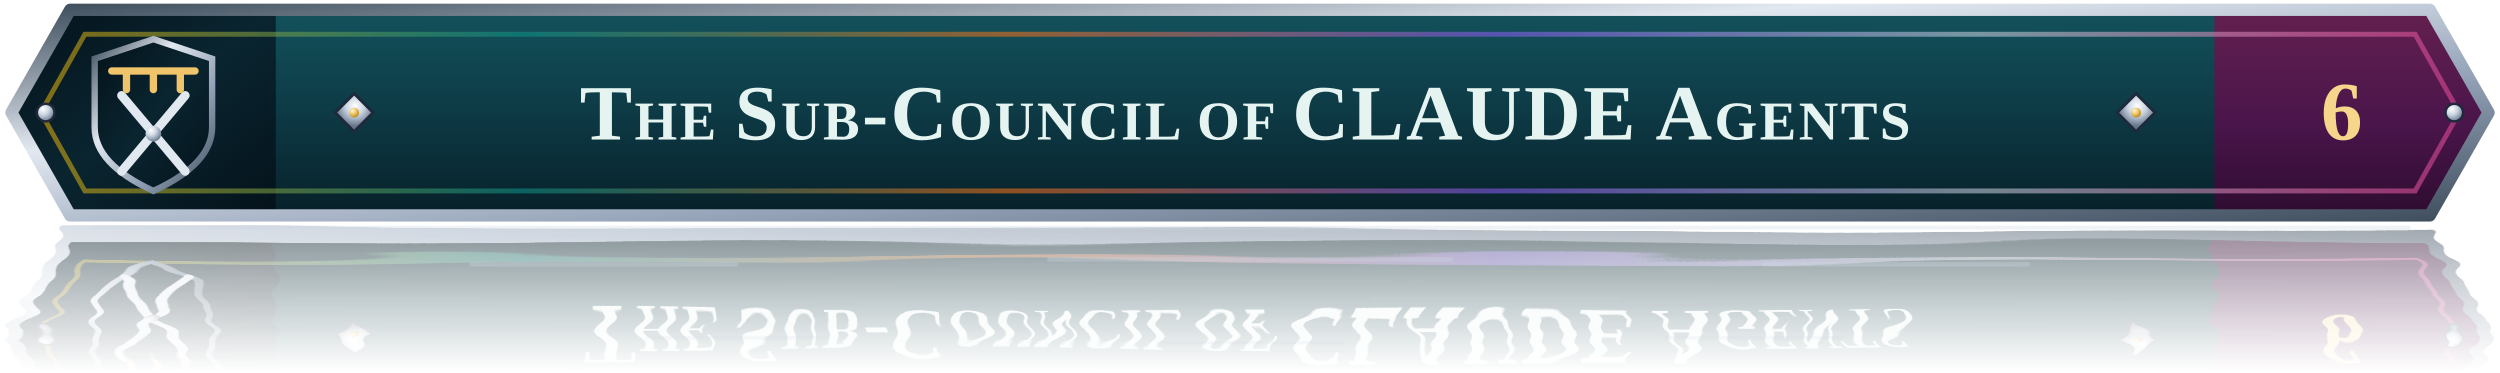
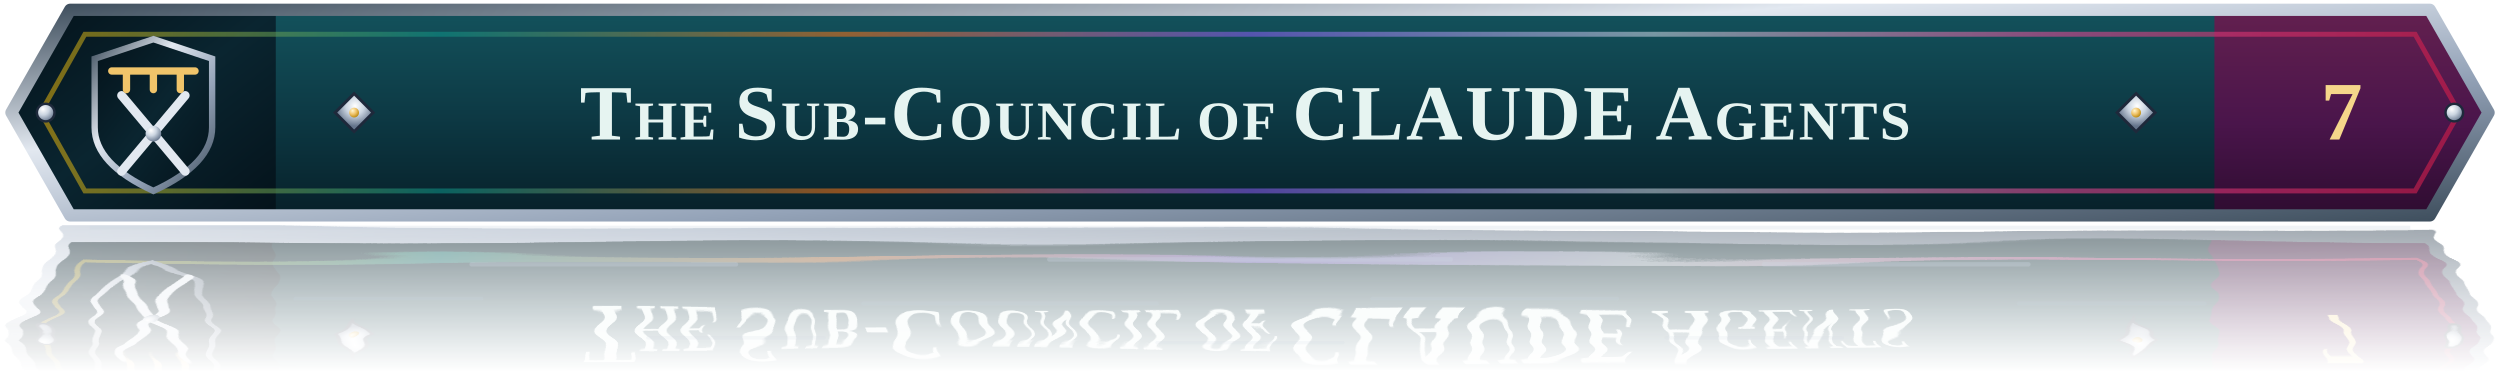
- <svg xmlns="http://www.w3.org/2000/svg" width="383" height="57" viewBox="0 0 510 76" role="img" aria-label="The Sub-Council of CLAUDE Agents: 6">
+ <svg xmlns="http://www.w3.org/2000/svg" width="383" height="57" viewBox="0 0 510 76" role="img" aria-label="The Sub-Council of CLAUDE Agents: 7">
  <defs>
    <linearGradient id="sbTide" x1="0%" y1="0%" x2="0%" y2="100%">
      <stop offset="0%" stop-color="#13525c" />
      <stop offset="50%" stop-color="#0d3a45" />
      <stop offset="100%" stop-color="#072029" />
    </linearGradient>
    <linearGradient id="sbCap" x1="0%" y1="0%" x2="100%" y2="100%">
      <stop offset="0%" stop-color="#04121a" />
      <stop offset="50%" stop-color="#0a2530" />
      <stop offset="100%" stop-color="#04121a" />
    </linearGradient>
    <linearGradient id="sbSilver" x1="0%" y1="0%" x2="100%" y2="100%">
      <stop offset="0%" stop-color="#3f4f5e" />
      <stop offset="35%" stop-color="#e2e8f0" />
      <stop offset="65%" stop-color="#94a3b8" />
      <stop offset="100%" stop-color="#3f4f5e" />
    </linearGradient>
    <linearGradient id="sbMembers" x1="0%" y1="0%" x2="100%" y2="0%">
      <stop offset="0%" stop-color="#eab308" />
-       <stop offset="20%" stop-color="#0d9488" />
-       <stop offset="40%" stop-color="#f97316" />
-       <stop offset="60%" stop-color="#8b5cf6" />
-       <stop offset="80%" stop-color="#cbd5e1" />
-       <stop offset="100%" stop-color="#ec4899" />
+       <stop offset="16.67%" stop-color="#0d9488" />
+       <stop offset="33.33%" stop-color="#f97316" />
+       <stop offset="50%" stop-color="#8b5cf6" />
+       <stop offset="66.67%" stop-color="#cbd5e1" />
+       <stop offset="83.33%" stop-color="#ec4899" />
+       <stop offset="100%" stop-color="#e11d48" />
    </linearGradient>
    <linearGradient id="sbCount" x1="0%" y1="0%" x2="0%" y2="100%">
      <stop offset="0%" stop-color="#63204f" />
      <stop offset="55%" stop-color="#4a154b" />
      <stop offset="100%" stop-color="#2e0c30" />
    </linearGradient>
    <radialGradient id="sbGem" cx="35%" cy="30%" r="75%">
      <stop offset="0%" stop-color="#ffffff" />
      <stop offset="45%" stop-color="#cbd5e1" />
      <stop offset="100%" stop-color="#64748b" />
    </radialGradient>
    <radialGradient id="sbGold" cx="35%" cy="30%" r="75%">
      <stop offset="0%" stop-color="#fff6d0" />
      <stop offset="50%" stop-color="#f0c46a" />
      <stop offset="100%" stop-color="#b8860b" />
    </radialGradient>
    <linearGradient id="sbFadeGrad" x1="0" y1="46" x2="0" y2="76" gradientUnits="userSpaceOnUse">
      <stop offset="0%" stop-color="#ffffff" stop-opacity="0.5" />
      <stop offset="100%" stop-color="#ffffff" stop-opacity="0" />
    </linearGradient>
    <mask id="sbFade" maskUnits="userSpaceOnUse" x="0" y="46" width="510" height="30">
      <rect x="0" y="46" width="510" height="30" fill="url(#sbFadeGrad)" />
    </mask>
    <filter id="sbRipple" filterUnits="userSpaceOnUse" x="0" y="44" width="510" height="34">
      <feTurbulence type="fractalNoise" baseFrequency="0.012 0.4" numOctaves="1" seed="7" result="noise" />
      <feDisplacementMap in="SourceGraphic" in2="noise" scale="5" xChannelSelector="R" yChannelSelector="G" />
    </filter>
  </defs>
  <g id="sbPlaque">
    <path d="M 14 2 L 496 2 L 508 23 L 496 44 L 14 44 L 2 23 Z" fill="url(#sbTide)" />
    <path d="M 14 2 L 56 2 L 56 44 L 14 44 L 2 23 Z" fill="url(#sbCap)" />
    <line x1="56" y1="3" x2="56" y2="43" stroke="url(#sbSilver)" stroke-width="1.5" />
    <path d="M 452 2 L 496 2 L 508 23 L 496 44 L 452 44 Z" fill="url(#sbCount)" />
    <line x1="452" y1="3" x2="452" y2="43" stroke="url(#sbSilver)" stroke-width="1.5" />
    <path d="M 17 7 L 493 7 L 502 23 L 493 39 L 17 39 L 8 23 Z" fill="none" stroke="url(#sbMembers)" stroke-width="1" opacity="0.55" />
    <path d="M 14 2 L 496 2 L 508 23 L 496 44 L 14 44 L 2 23 Z" fill="none" stroke="url(#sbSilver)" stroke-width="2.5" stroke-linejoin="round" />
    <path d="M 31 8 L 43 12 L 43 26 Q 43 33.5 31 39 Q 19 33.5 19 26 L 19 12 Z" fill="url(#sbCap)" stroke="url(#sbSilver)" stroke-width="1.3" />
    <path d="M 24.5 19.5 L 37.5 35 M 37.5 19.5 L 24.5 35" stroke="#e2e8f0" stroke-width="1.8" stroke-linecap="round" />
    <circle cx="31" cy="27.3" r="1.6" fill="url(#sbGem)" />
    <path d="M 22.5 14.5 L 39.5 14.5 M 25.5 14.5 L 25.5 18.3 M 31 14.5 L 31 18.3 M 36.5 14.5 L 36.5 18.3" stroke="#f0c46a" stroke-width="1.5" stroke-linecap="round" />
    <rect width="5.5" height="5.5" fill="url(#sbGem)" stroke="#1e293b" stroke-width="0.6" transform="translate(72,23) rotate(45) translate(-2.75,-2.75)" />
    <rect width="5.5" height="5.5" fill="url(#sbGem)" stroke="#1e293b" stroke-width="0.6" transform="translate(436,23) rotate(45) translate(-2.75,-2.75)" />
    <circle cx="72" cy="23" r="1" fill="url(#sbGold)" />
    <circle cx="436" cy="23" r="1" fill="url(#sbGold)" />
    <circle cx="9" cy="23" r="1.8" fill="url(#sbGem)" stroke="#1e293b" stroke-width="0.5" />
    <circle cx="501" cy="23" r="1.8" fill="url(#sbGem)" stroke="#1e293b" stroke-width="0.5" />
    <text x="254" y="28.5" text-anchor="middle" fill="#e6f4f1" font-family="Cinzel, Georgia, 'Times New Roman', serif" font-size="16" font-weight="700" letter-spacing="0.5" style="font-variant: small-caps">The Sub-Council of CLAUDE Agents</text>
-     <text x="478" y="28.5" text-anchor="middle" fill="#f5d68a" font-family="Cinzel, Georgia, 'Times New Roman', serif" font-size="17" font-weight="700" letter-spacing="0.5">6</text>
+     <text x="478" y="28.5" text-anchor="middle" fill="#f5d68a" font-family="Cinzel, Georgia, 'Times New Roman', serif" font-size="17" font-weight="700" letter-spacing="0.5">7</text>
  </g>
  <g mask="url(#sbFade)">
    <g filter="url(#sbRipple)">
      <use href="#sbPlaque" transform="matrix(1 0 0 -1 0 92)" />
    </g>
  </g>
  <line x1="18" y1="46.5" x2="492" y2="46.5" stroke="#cbd5e1" stroke-opacity="0.3" stroke-width="0.8" />
  <g stroke="#cbd5e1" stroke-linecap="round">
    <path d="M 96 54 L 150 54 M 214 53 L 296 53 M 360 54 L 414 54" stroke-opacity="0.32" stroke-width="0.9" />
    <path d="M 60 61 L 98 61 M 176 62 L 236 62 M 280 61 L 330 61 M 412 62 L 450 62" stroke-opacity="0.22" stroke-width="0.8" />
    <path d="M 132 69 L 168 69 M 236 70 L 274 70 M 340 69 L 376 69" stroke-opacity="0.14" stroke-width="0.7" />
  </g>
</svg>
